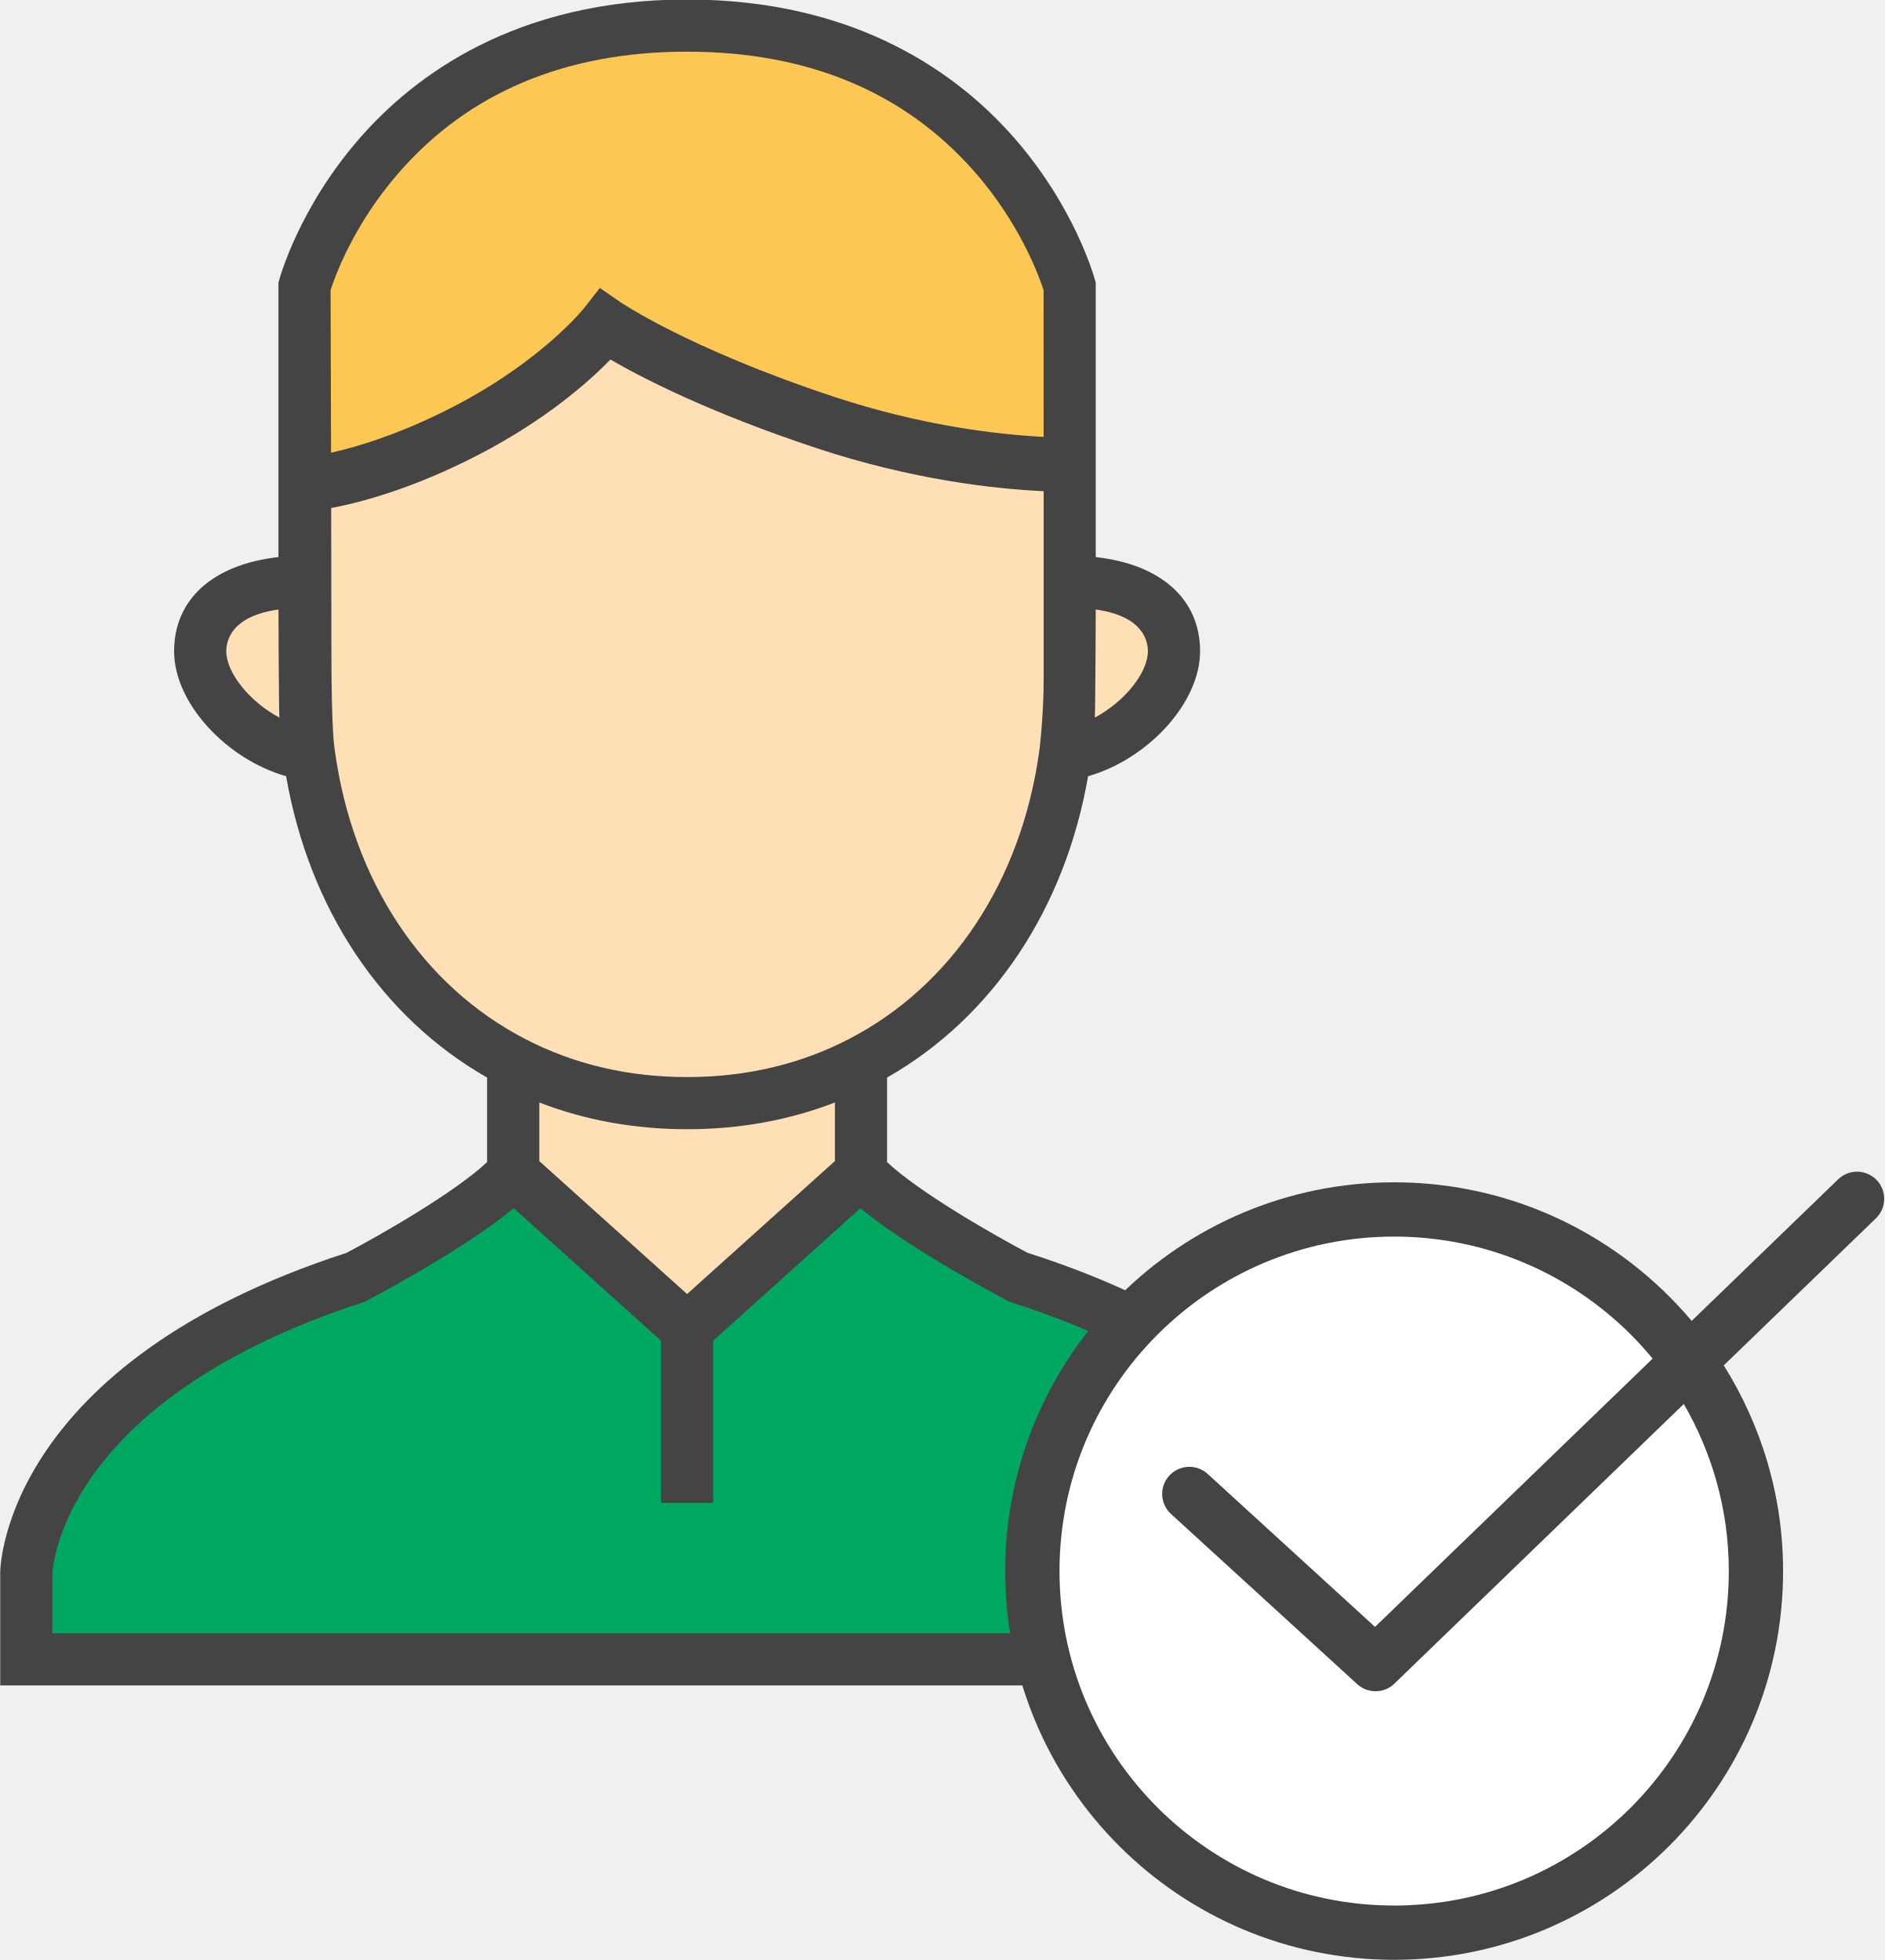
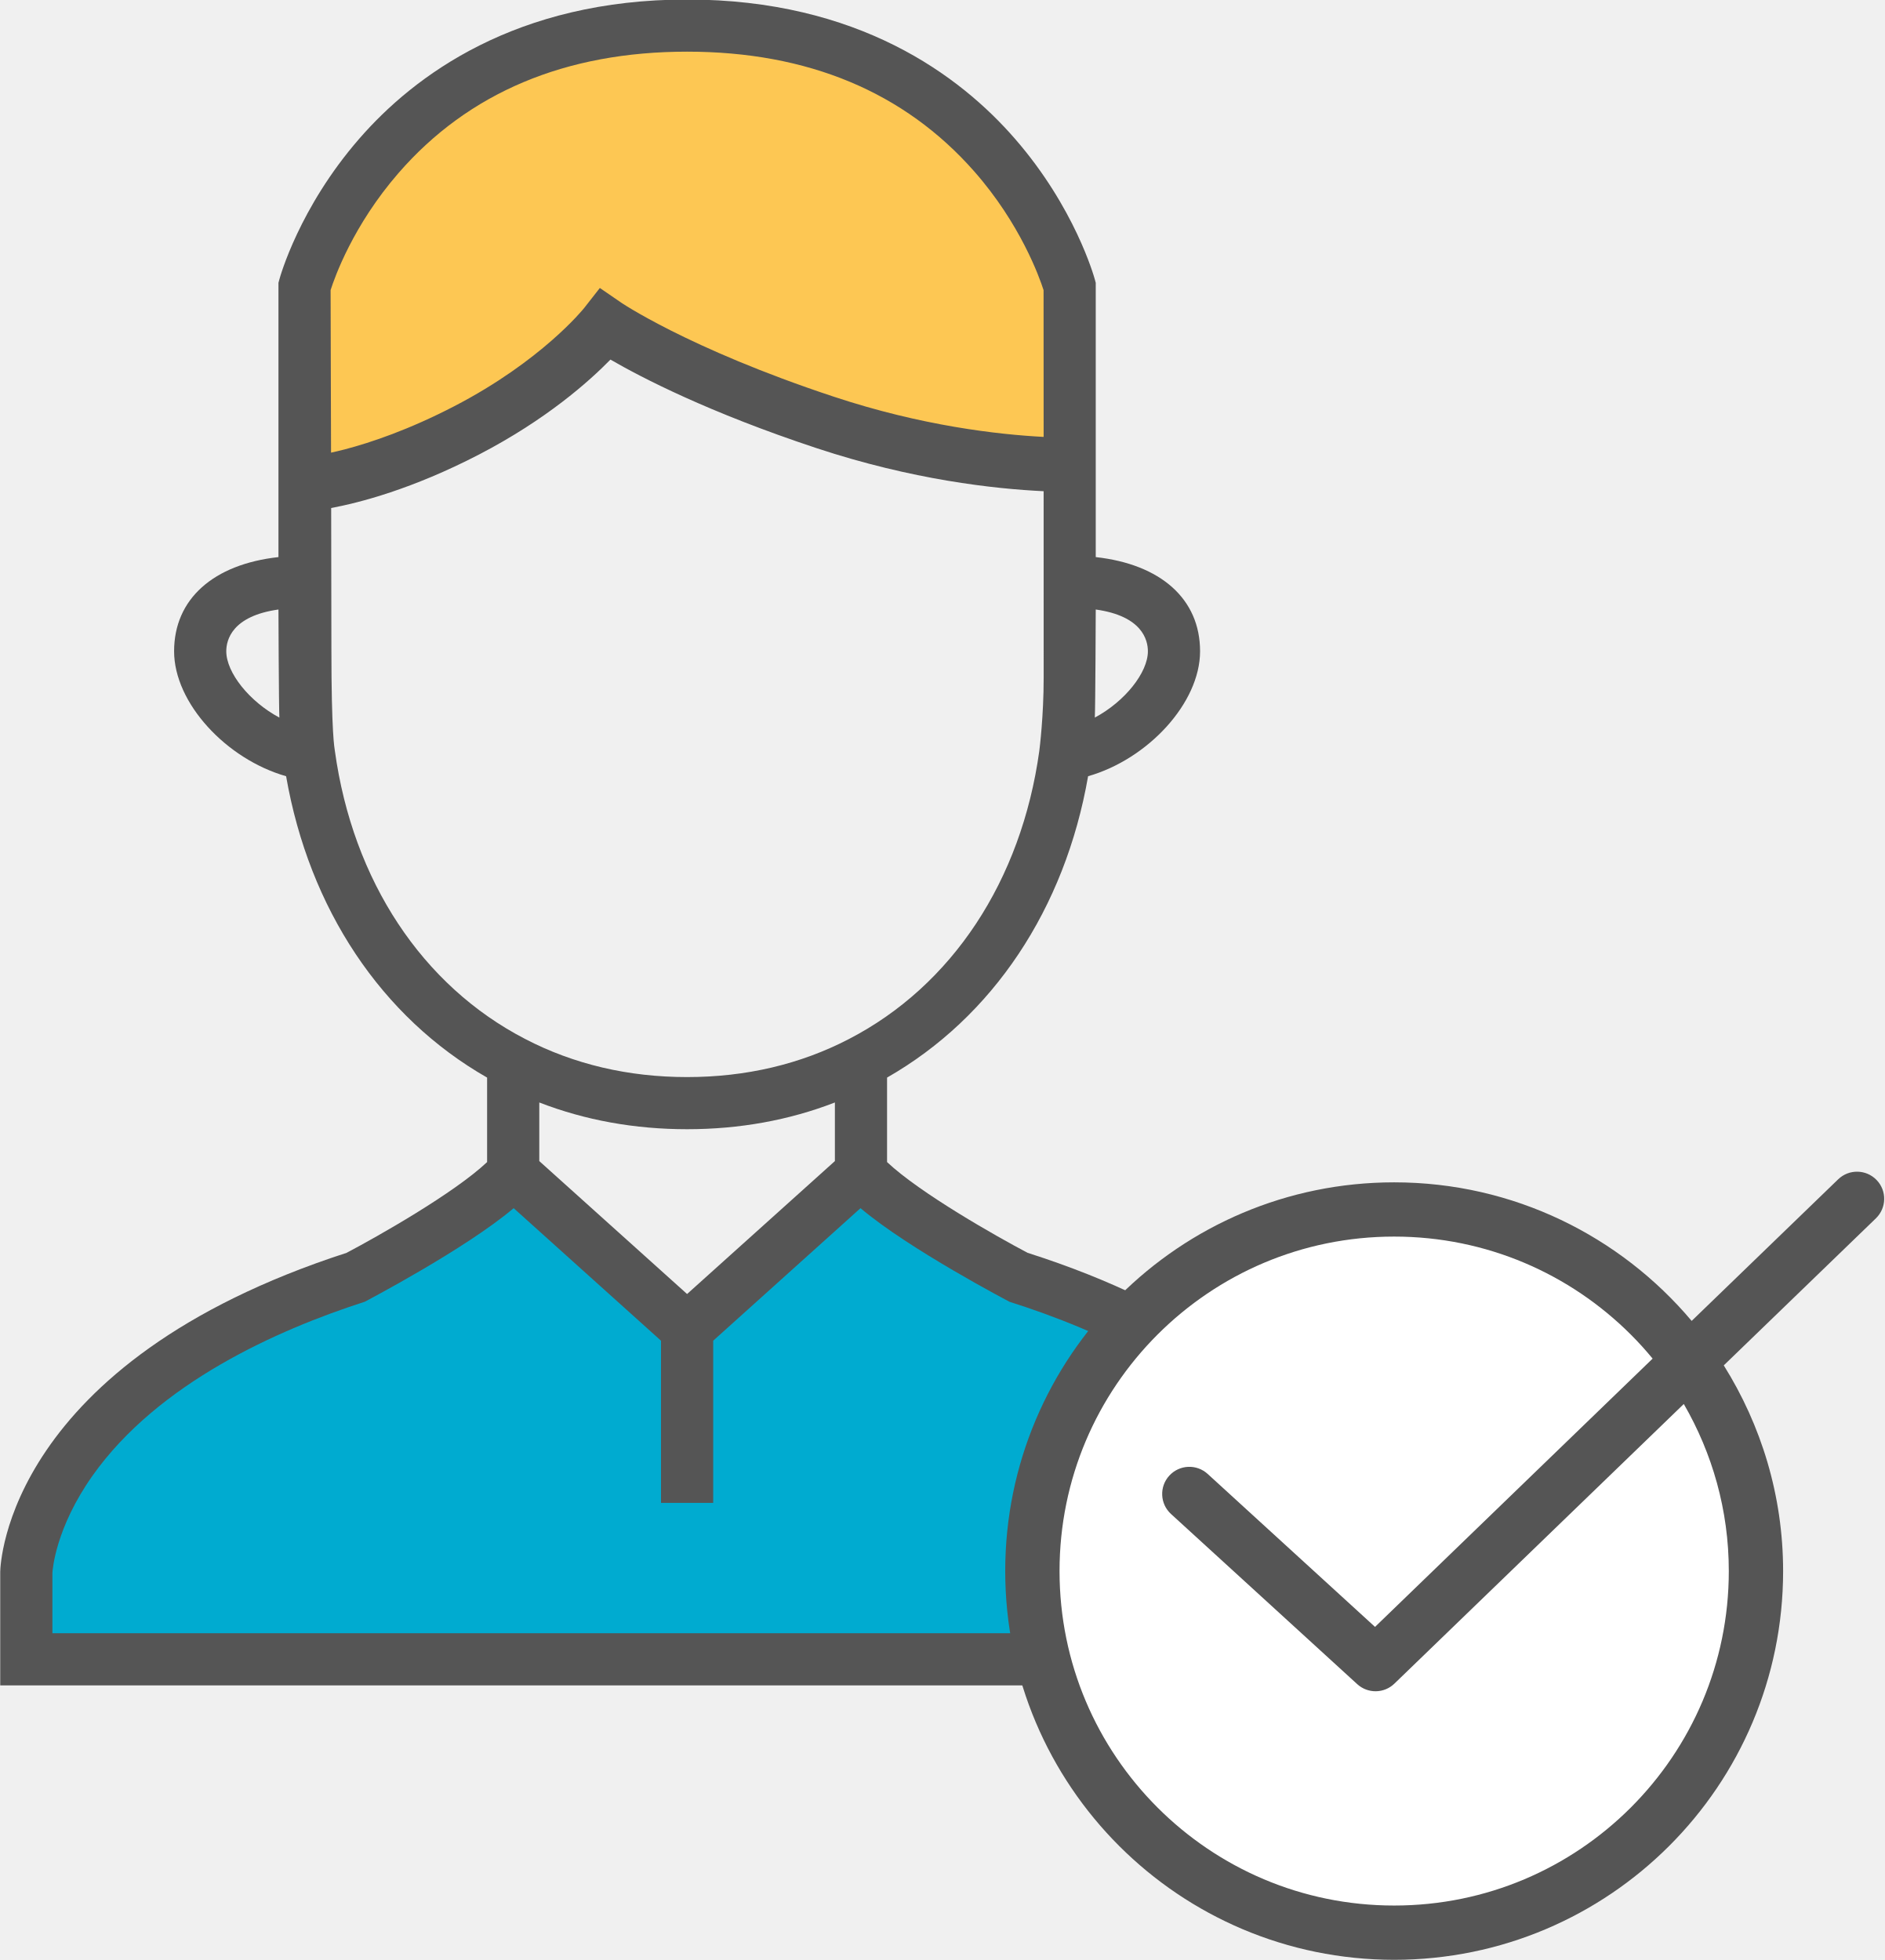
<svg xmlns="http://www.w3.org/2000/svg" preserveAspectRatio="xMidYMid" width="59.125" height="61.5" viewBox="0 0 59.125 61.5">
  <defs>
    <style>
      .cls-1 {
        fill: #fdc753;
      }

-       .cls-1, .cls-2, .cls-3, .cls-4, .cls-5 {
+       .cls-1, .cls-2, .cls-3, .cls-4 {
        fill-rule: evenodd;
      }

      .cls-2 {
-         fill: #ffdfb6;
+         fill: #00abd0;
      }

      .cls-3 {
-         fill: #00a761;
+         fill: #555;
      }

      .cls-4 {
-         fill: #444;
-       }
- 
-       .cls-5 {
        fill: #fff;
      }
    </style>
  </defs>
  <g>
    <path d="M9.554,16.258 L9.554,8.983 C9.554,8.983 11.769,0.803 21.556,0.803 C31.344,0.803 33.558,8.983 33.558,8.983 L33.558,15.007 L18.951,10.710 L9.554,16.258 Z" class="cls-1" />
-     <path d="M33.417,23.675 C33.515,22.977 33.558,22.257 33.558,21.526 L33.558,21.526 C33.558,22.257 33.515,22.977 33.417,23.675 C32.827,27.939 30.514,31.517 27.012,33.327 L27.012,35.705 L27.012,36.796 L21.556,41.704 L16.101,36.796 L16.101,33.327 C16.101,33.327 16.101,33.327 16.101,33.327 C12.598,31.517 10.285,27.939 9.696,23.675 C9.598,22.977 9.554,22.257 9.554,21.526 L9.554,21.526 C9.554,22.257 9.598,22.977 9.696,23.675 C8.005,23.445 6.281,21.831 6.281,20.435 C6.281,18.930 7.743,18.254 9.554,18.254 L9.554,15.382 C9.554,15.382 16.030,13.964 18.993,10.293 C23.667,13.130 33.558,14.632 33.558,14.632 L33.558,18.254 L33.558,18.254 C35.370,18.254 36.832,18.930 36.832,20.435 C36.832,21.831 35.108,23.445 33.417,23.675 ZM19.496,34.428 C20.161,34.538 20.841,34.614 21.556,34.614 C20.841,34.614 20.161,34.538 19.496,34.428 Z" class="cls-2" />
-     <path d="M42.287,49.339 L42.287,52.066 L0.825,52.066 L0.825,49.339 C0.825,49.339 0.923,43.372 11.191,40.068 C11.191,40.068 14.912,38.127 16.101,36.796 L21.556,41.704 L27.012,36.796 C28.201,38.127 31.922,40.068 31.922,40.068 C42.255,43.340 42.287,49.339 42.287,49.339 L42.287,49.339 Z" class="cls-3" />
-     <path d="M0.007,52.884 L0.007,49.325 C0.011,49.058 0.236,42.761 10.873,39.311 C11.846,38.799 14.248,37.439 15.282,36.463 L15.282,33.812 C11.968,31.919 9.701,28.519 8.976,24.356 C7.097,23.819 5.462,22.057 5.462,20.435 C5.462,18.795 6.696,17.706 8.736,17.480 L8.736,8.874 L8.764,8.770 C8.789,8.679 9.388,6.518 11.267,4.357 C13.000,2.362 16.192,-0.015 21.556,-0.015 C26.920,-0.015 30.112,2.362 31.845,4.357 C33.724,6.518 34.323,8.679 34.348,8.770 L34.377,8.874 L34.377,17.480 C36.416,17.706 37.650,18.795 37.650,20.435 C37.650,22.057 36.015,23.819 34.137,24.356 C33.412,28.518 31.146,31.918 27.830,33.812 L27.830,36.463 C28.864,37.438 31.264,38.797 32.238,39.310 C42.947,42.728 43.104,49.066 43.105,49.335 L43.105,52.884 L0.007,52.884 ZM8.736,19.125 C7.277,19.329 7.099,20.083 7.099,20.435 C7.099,21.104 7.822,22.013 8.765,22.516 C8.747,22.192 8.736,19.125 8.736,19.125 ZM30.564,5.377 C28.370,2.885 25.340,1.621 21.556,1.621 C17.745,1.621 14.699,2.902 12.503,5.429 C11.077,7.070 10.500,8.700 10.372,9.103 C10.372,9.103 10.379,11.524 10.386,14.203 C10.519,14.173 10.655,14.143 10.818,14.100 C11.643,13.884 12.833,13.483 14.254,12.745 C16.983,11.329 18.290,9.711 18.326,9.667 L18.326,9.667 L18.819,9.036 L19.479,9.490 L19.493,9.499 L19.559,9.542 C19.620,9.581 19.716,9.641 19.848,9.719 C20.110,9.875 20.514,10.103 21.063,10.379 C22.163,10.932 23.846,11.682 26.154,12.446 C28.919,13.362 31.302,13.634 32.742,13.709 C32.741,11.196 32.740,9.104 32.740,9.104 C32.610,8.698 32.012,7.022 30.564,5.377 ZM36.013,20.435 C36.013,20.083 35.835,19.329 34.377,19.125 C34.377,19.125 34.366,22.192 34.348,22.516 C35.290,22.013 36.013,21.104 36.013,20.435 ZM32.606,23.563 C32.617,23.479 32.743,22.474 32.743,21.264 C32.743,19.985 32.743,17.677 32.742,15.413 C31.194,15.339 28.625,15.057 25.619,14.062 C22.225,12.939 20.121,11.844 19.152,11.282 C18.482,11.967 17.146,13.161 15.040,14.256 C12.924,15.354 11.266,15.776 10.390,15.940 C10.394,17.694 10.397,19.364 10.397,20.346 C10.397,23.037 10.495,23.478 10.506,23.561 C11.069,27.636 13.246,30.930 16.477,32.601 C18.002,33.394 19.710,33.796 21.556,33.796 C23.402,33.796 25.110,33.394 26.634,32.602 C29.867,30.930 32.043,27.636 32.606,23.563 ZM16.919,34.593 L16.919,36.432 L21.556,40.604 L26.193,36.432 L26.193,34.593 C24.756,35.150 23.201,35.432 21.556,35.432 C19.911,35.432 18.357,35.150 16.919,34.593 ZM41.469,49.347 C41.466,49.278 41.398,47.947 40.228,46.283 C38.191,43.384 34.452,41.727 31.675,40.848 C31.675,40.848 28.516,39.197 26.997,37.909 L22.375,42.068 L22.375,47.157 L20.738,47.157 L20.738,42.068 L16.115,37.909 C14.596,39.197 11.442,40.847 11.442,40.847 C8.680,41.735 4.959,43.402 2.907,46.298 C1.742,47.943 1.649,49.258 1.644,49.354 L1.644,51.247 L41.469,51.247 L41.469,49.347 Z" class="cls-4" />
-     <path d="M55.090,49.296 C55.090,55.563 50.008,60.643 43.739,60.643 C37.471,60.643 32.389,55.563 32.389,49.296 C32.389,43.030 37.471,37.950 43.739,37.950 C50.008,37.950 55.090,43.030 55.090,49.296 Z" class="cls-5" />
-     <path d="M58.853,38.228 L54.080,42.842 C55.252,44.715 55.941,46.923 55.941,49.296 C55.941,56.033 50.479,61.493 43.739,61.494 C37.000,61.493 31.538,56.033 31.537,49.296 C31.538,42.559 37.000,37.099 43.739,37.098 C47.486,37.099 50.834,38.790 53.073,41.447 L57.669,37.004 C58.007,36.677 58.547,36.686 58.874,37.024 C59.201,37.362 59.191,37.901 58.853,38.228 ZM51.163,41.875 C49.260,39.975 46.641,38.802 43.739,38.801 C40.838,38.802 38.218,39.975 36.316,41.875 C34.414,43.777 33.241,46.395 33.240,49.296 C33.241,52.197 34.414,54.815 36.315,56.717 C38.218,58.618 40.838,59.791 43.739,59.791 C46.641,59.791 49.260,58.618 51.163,56.717 C53.064,54.815 54.238,52.197 54.238,49.296 C54.238,47.383 53.719,45.597 52.826,44.054 L43.747,52.828 C43.424,53.141 42.912,53.148 42.580,52.844 L36.738,47.505 L36.738,47.505 C36.391,47.188 36.367,46.649 36.684,46.302 C37.002,45.955 37.540,45.931 37.888,46.248 L43.139,51.048 L51.848,42.630 C51.632,42.368 51.404,42.116 51.163,41.875 Z" class="cls-4" />
+     <path d="M42.287,49.339 L42.287,52.066 L0.825,52.066 L0.825,49.339 C0.825,49.339 0.923,43.372 11.191,40.068 C11.191,40.068 14.912,38.127 16.101,36.796 L21.556,41.704 L27.012,36.796 C28.201,38.127 31.922,40.068 31.922,40.068 C42.255,43.340 42.287,49.339 42.287,49.339 L42.287,49.339 Z" class="cls-2" />
+     <path d="M0.007,52.884 L0.007,49.325 C0.011,49.058 0.236,42.761 10.873,39.311 C11.846,38.799 14.248,37.439 15.282,36.463 L15.282,33.812 C11.968,31.919 9.701,28.519 8.976,24.356 C7.097,23.819 5.462,22.057 5.462,20.435 C5.462,18.794 6.696,17.706 8.736,17.480 L8.736,8.874 L8.764,8.770 C8.789,8.678 9.388,6.518 11.267,4.357 C13.000,2.362 16.192,-0.015 21.556,-0.015 C26.920,-0.015 30.112,2.362 31.845,4.357 C33.724,6.518 34.323,8.678 34.349,8.770 L34.377,8.874 L34.377,17.480 C36.416,17.706 37.650,18.794 37.650,20.435 C37.650,22.057 36.015,23.819 34.137,24.356 C33.412,28.518 31.146,31.917 27.830,33.812 L27.830,36.463 C28.864,37.438 31.264,38.797 32.238,39.310 C42.947,42.728 43.104,49.065 43.105,49.335 L43.105,52.884 L0.007,52.884 ZM8.736,19.125 C7.277,19.329 7.099,20.083 7.099,20.435 C7.099,21.104 7.822,22.013 8.765,22.516 C8.747,22.192 8.736,19.125 8.736,19.125 ZM30.564,5.377 C28.370,2.885 25.340,1.621 21.556,1.621 C17.745,1.621 14.699,2.902 12.503,5.429 C11.077,7.070 10.500,8.700 10.372,9.103 C10.372,9.103 10.379,11.524 10.386,14.203 C10.519,14.173 10.655,14.143 10.818,14.100 C11.643,13.884 12.833,13.482 14.254,12.745 C16.983,11.329 18.290,9.711 18.326,9.666 L18.326,9.666 L18.819,9.036 L19.479,9.489 L19.493,9.499 L19.559,9.542 C19.620,9.581 19.716,9.642 19.847,9.719 C20.110,9.875 20.514,10.102 21.063,10.379 C22.163,10.932 23.846,11.682 26.154,12.446 C28.919,13.362 31.302,13.634 32.742,13.709 C32.741,11.196 32.740,9.104 32.740,9.104 C32.610,8.697 32.012,7.022 30.564,5.377 ZM36.013,20.435 C36.013,20.083 35.835,19.329 34.377,19.125 C34.377,19.125 34.366,22.192 34.348,22.516 C35.290,22.013 36.013,21.104 36.013,20.435 ZM32.606,23.563 C32.617,23.479 32.743,22.474 32.743,21.264 C32.743,19.985 32.743,17.677 32.742,15.413 C31.194,15.339 28.625,15.057 25.619,14.062 C22.225,12.939 20.121,11.844 19.152,11.283 C18.482,11.967 17.146,13.161 15.040,14.256 C12.924,15.354 11.266,15.776 10.390,15.940 C10.394,17.694 10.397,19.365 10.397,20.346 C10.397,23.037 10.495,23.478 10.506,23.561 C11.069,27.636 13.246,30.930 16.477,32.601 C18.002,33.394 19.710,33.796 21.556,33.796 C23.402,33.796 25.110,33.394 26.634,32.602 C29.867,30.930 32.043,27.636 32.606,23.563 ZM16.919,34.593 L16.919,36.432 L21.556,40.603 L26.193,36.432 L26.193,34.593 C24.756,35.150 23.201,35.432 21.556,35.432 C19.911,35.432 18.357,35.150 16.919,34.593 ZM41.469,49.347 C41.466,49.278 41.398,47.947 40.228,46.283 C38.191,43.384 34.452,41.728 31.675,40.848 C31.675,40.848 28.516,39.197 26.997,37.909 L22.375,42.068 L22.375,47.157 L20.738,47.157 L20.738,42.068 L16.115,37.909 C14.596,39.197 11.442,40.846 11.442,40.846 C8.681,41.735 4.959,43.402 2.907,46.298 C1.742,47.943 1.649,49.258 1.644,49.354 L1.644,51.247 L41.469,51.247 L41.469,49.347 Z" class="cls-3" />
+     <path d="M55.090,49.296 C55.090,55.563 50.008,60.642 43.739,60.642 C37.471,60.642 32.389,55.563 32.389,49.296 C32.389,43.030 37.471,37.950 43.739,37.950 C50.008,37.950 55.090,43.030 55.090,49.296 Z" class="cls-4" />
+     <path d="M58.853,38.228 L54.080,42.842 C55.252,44.715 55.941,46.923 55.942,49.296 C55.941,56.033 50.479,61.493 43.739,61.494 C37.000,61.493 31.538,56.033 31.537,49.296 C31.538,42.559 37.000,37.099 43.739,37.099 C47.486,37.099 50.834,38.790 53.073,41.447 L57.669,37.004 C58.007,36.677 58.547,36.686 58.874,37.025 C59.201,37.362 59.191,37.901 58.853,38.228 ZM51.163,41.875 C49.260,39.974 46.641,38.801 43.739,38.801 C40.837,38.801 38.218,39.974 36.316,41.875 C34.414,43.777 33.241,46.396 33.241,49.296 C33.241,52.197 34.414,54.815 36.316,56.717 C38.218,58.618 40.837,59.791 43.739,59.791 C46.641,59.791 49.260,58.618 51.163,56.717 C53.064,54.815 54.238,52.197 54.238,49.296 C54.238,47.383 53.719,45.597 52.826,44.054 L43.747,52.828 C43.424,53.141 42.912,53.148 42.580,52.844 L36.738,47.505 L36.738,47.505 C36.391,47.188 36.367,46.649 36.684,46.303 C37.002,45.955 37.540,45.931 37.888,46.248 L43.139,51.048 L51.848,42.630 C51.632,42.368 51.404,42.115 51.163,41.875 Z" class="cls-3" />
  </g>
</svg>
